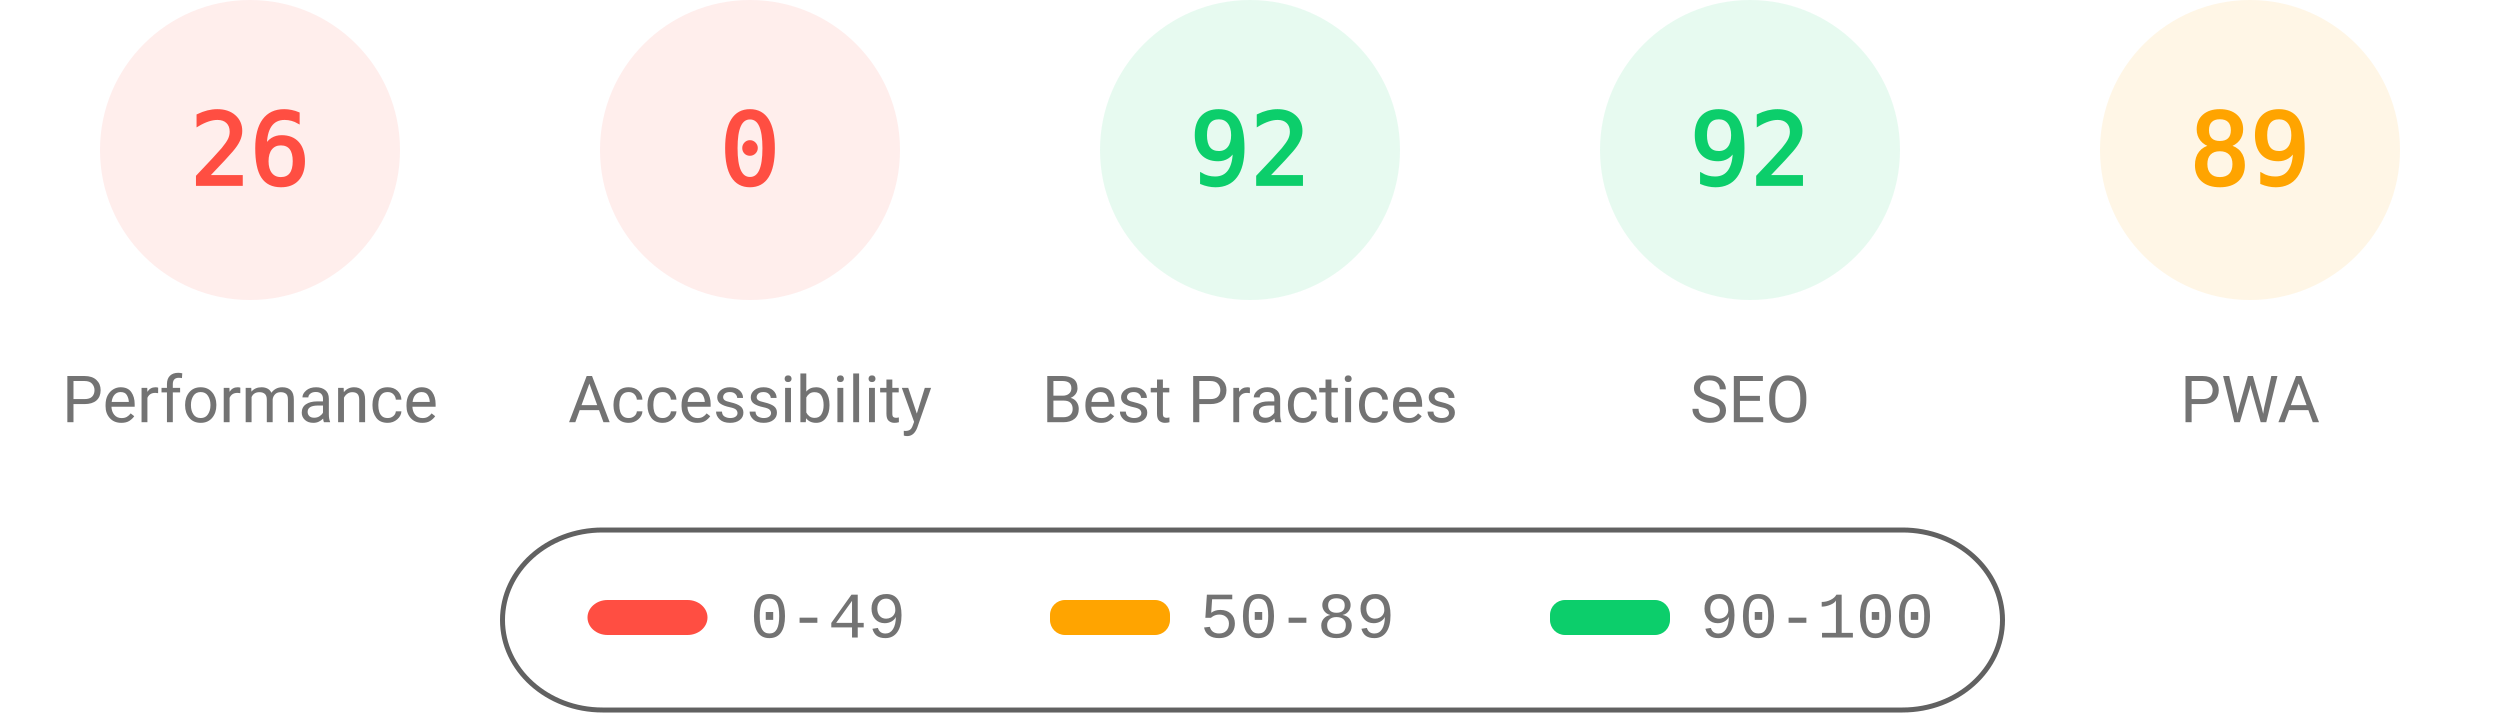
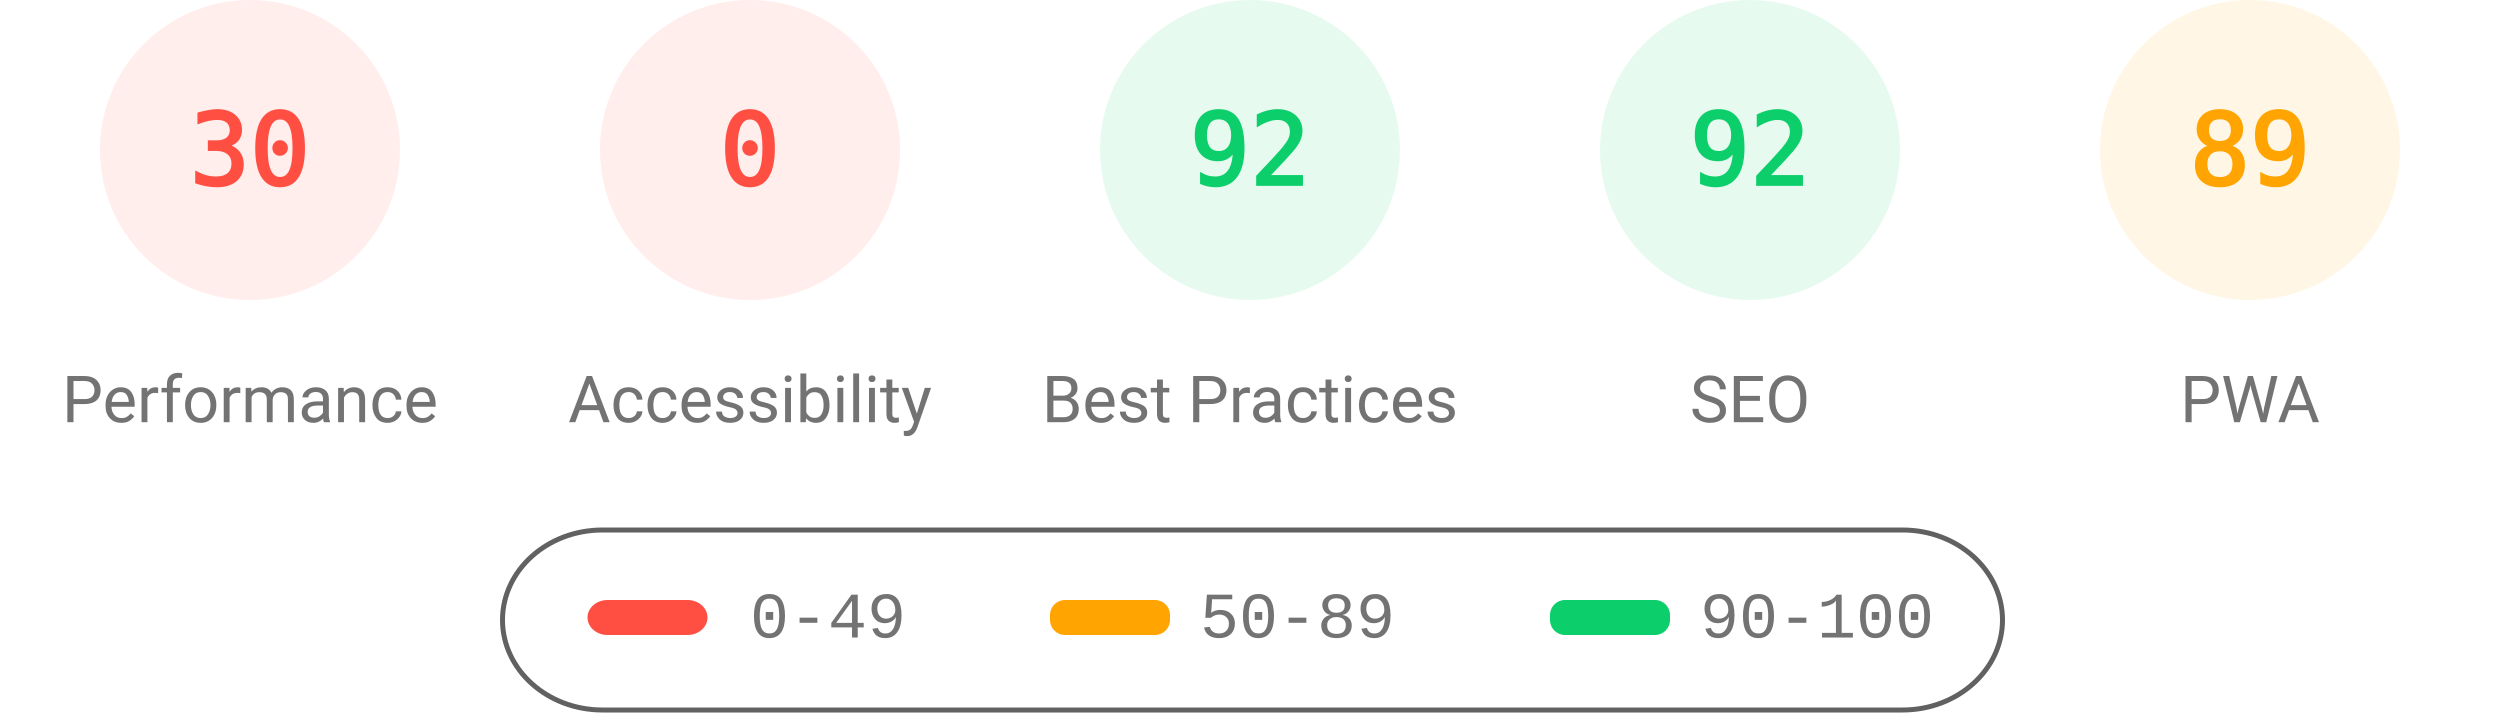
<svg xmlns="http://www.w3.org/2000/svg" fill="none" width="1000" height="285">
  <style>.gauge-base{opacity:.1}.gauge-arc{fill:none;animation-delay:250ms;stroke-linecap:round;transform:rotate(-90deg);transform-origin:100px 60px;animation:load-gauge 1s ease forwards}.guage-text{font-size:40px;font-family:monospace;text-align:center}.guage-red{color:#ff4e42;fill:#ff4e42;stroke:#ff4e42}.guage-orange{color:#ffa400;fill:#ffa400;stroke:#ffa400}.guage-green{color:#0cce6b;fill:#0cce6b;stroke:#0cce6b}.guage-undefined{color:#5c5c5c;fill:#5c5c5c;stroke:#5c5c5c}.guage-title{color:#737373;fill:#737373;stroke:none;font-size:26px;line-height:26px;font-family:Roboto,Halvetica,Arial,sans-serif}@keyframes load-gauge{from{stroke-dasharray:0 352.858}}</style>
  <svg class="guage-div guage-perf guage-red" viewBox="0 0 200 200" width="200" height="200">
    <circle class="gauge-base" r="56" cx="100" cy="60" stroke-width="8" />
-     <circle class="gauge-arc guage-arc-1" r="56" cx="100" cy="60" stroke-width="8" style="stroke-dasharray:91.483,351.858" />
-     <text class="guage-text" x="100" y="60" alignment-baseline="central" dominant-baseline="central" text-anchor="middle">26</text>
+     <circle class="gauge-arc guage-arc-1" r="56" cx="100" cy="60" stroke-width="8" style="stroke-dasharray:105.557,351.858" />
+     <text class="guage-text" x="100" y="60" alignment-baseline="central" dominant-baseline="central" text-anchor="middle">30</text>
    <text class="guage-title" x="100" y="160" alignment-baseline="central" dominant-baseline="central" text-anchor="middle">Performance</text>
  </svg>
  <svg class="guage-div guage-acc guage-red" viewBox="0 0 200 200" width="200" height="200" x="200">
    <circle class="gauge-base" r="56" cx="100" cy="60" stroke-width="8" />
    <circle class="gauge-arc guage-arc-2" r="56" cx="100" cy="60" stroke-width="8" style="stroke-dasharray:0,351.858" />
    <text class="guage-text" x="100" y="60" alignment-baseline="central" dominant-baseline="central" text-anchor="middle">0</text>
    <text class="guage-title" x="100" y="160" alignment-baseline="central" dominant-baseline="central" text-anchor="middle">Accessibility</text>
  </svg>
  <svg class="guage-div guage-best guage-green" viewBox="0 0 200 200" width="200" height="200" x="400">
    <circle class="gauge-base" r="56" cx="100" cy="60" stroke-width="8" />
    <circle class="gauge-arc guage-arc-3" r="56" cx="100" cy="60" stroke-width="8" style="stroke-dasharray:323.709,351.858" />
    <text class="guage-text" x="100" y="60" alignment-baseline="central" dominant-baseline="central" text-anchor="middle">92</text>
    <text class="guage-title" x="100" y="160" alignment-baseline="central" dominant-baseline="central" text-anchor="middle">Best Practices</text>
  </svg>
  <svg class="guage-div guage-seo guage-green" viewBox="0 0 200 200" width="200" height="200" x="600">
    <circle class="gauge-base" r="56" cx="100" cy="60" stroke-width="8" />
    <circle class="gauge-arc guage-arc-4" r="56" cx="100" cy="60" stroke-width="8" style="stroke-dasharray:323.709,351.858" />
    <text class="guage-text" x="100" y="60" alignment-baseline="central" dominant-baseline="central" text-anchor="middle">92</text>
    <text class="guage-title" x="100" y="160" alignment-baseline="central" dominant-baseline="central" text-anchor="middle">SEO</text>
  </svg>
  <svg class="guage-div guage-pwa guage-orange" viewBox="0 0 200 200" width="200" height="200" x="800">
    <circle class="gauge-base" r="56" cx="100" cy="60" stroke-width="8" />
    <circle class="gauge-arc guage-arc-4" r="56" cx="100" cy="60" stroke-width="8" style="stroke-dasharray:313.154,351.858" />
    <text class="guage-text" x="100" y="60" alignment-baseline="central" dominant-baseline="central" text-anchor="middle">89</text>
    <text class="guage-title" x="100" y="160" alignment-baseline="central" dominant-baseline="central" text-anchor="middle">PWA</text>
  </svg>
  <svg width="604" height="76" x="200" y="210">
    <path fill="none" id="canvas_background" d="M-1-1h604v80H-1z" />
    <rect fill-opacity="0" stroke="#616161" stroke-width="2" rx="40" id="svg_2" height="72" width="600" y="2" x="1" fill="#000" />
    <rect stroke="#000" rx="8" id="svg_3" height="14" width="48" y="30" x="35" stroke-opacity="null" stroke-width="0" fill="#ff4e42" />
    <rect stroke="#000" rx="6" id="svg_4" height="14" width="48" y="30" x="220" stroke-opacity="null" stroke-width="0" fill="#ffa400" />
    <rect stroke="#000" rx="6" id="svg_5" height="14" width="48" y="30" x="420" stroke-opacity="null" stroke-width="0" fill="#0cce6b" />
    <text xml:space="preserve" text-anchor="start" font-family="'Courier New', Courier, monospace" font-size="26" id="svg_6" y="45" x="100" stroke-opacity="null" stroke-width="0" stroke="#000" fill="#737373">0-49</text>
    <text xml:space="preserve" text-anchor="start" font-family="'Courier New', Courier, monospace" font-size="26" id="svg_7" y="45" x="280" stroke-opacity="null" stroke-width="0" stroke="#000" fill="#737373">50-89</text>
    <text xml:space="preserve" text-anchor="start" font-family="'Courier New', Courier, monospace" font-size="26" id="svg_8" y="45" x="480" stroke-opacity="null" stroke-width="0" stroke="#000" fill="#737373">90-100</text>
  </svg>
</svg>
